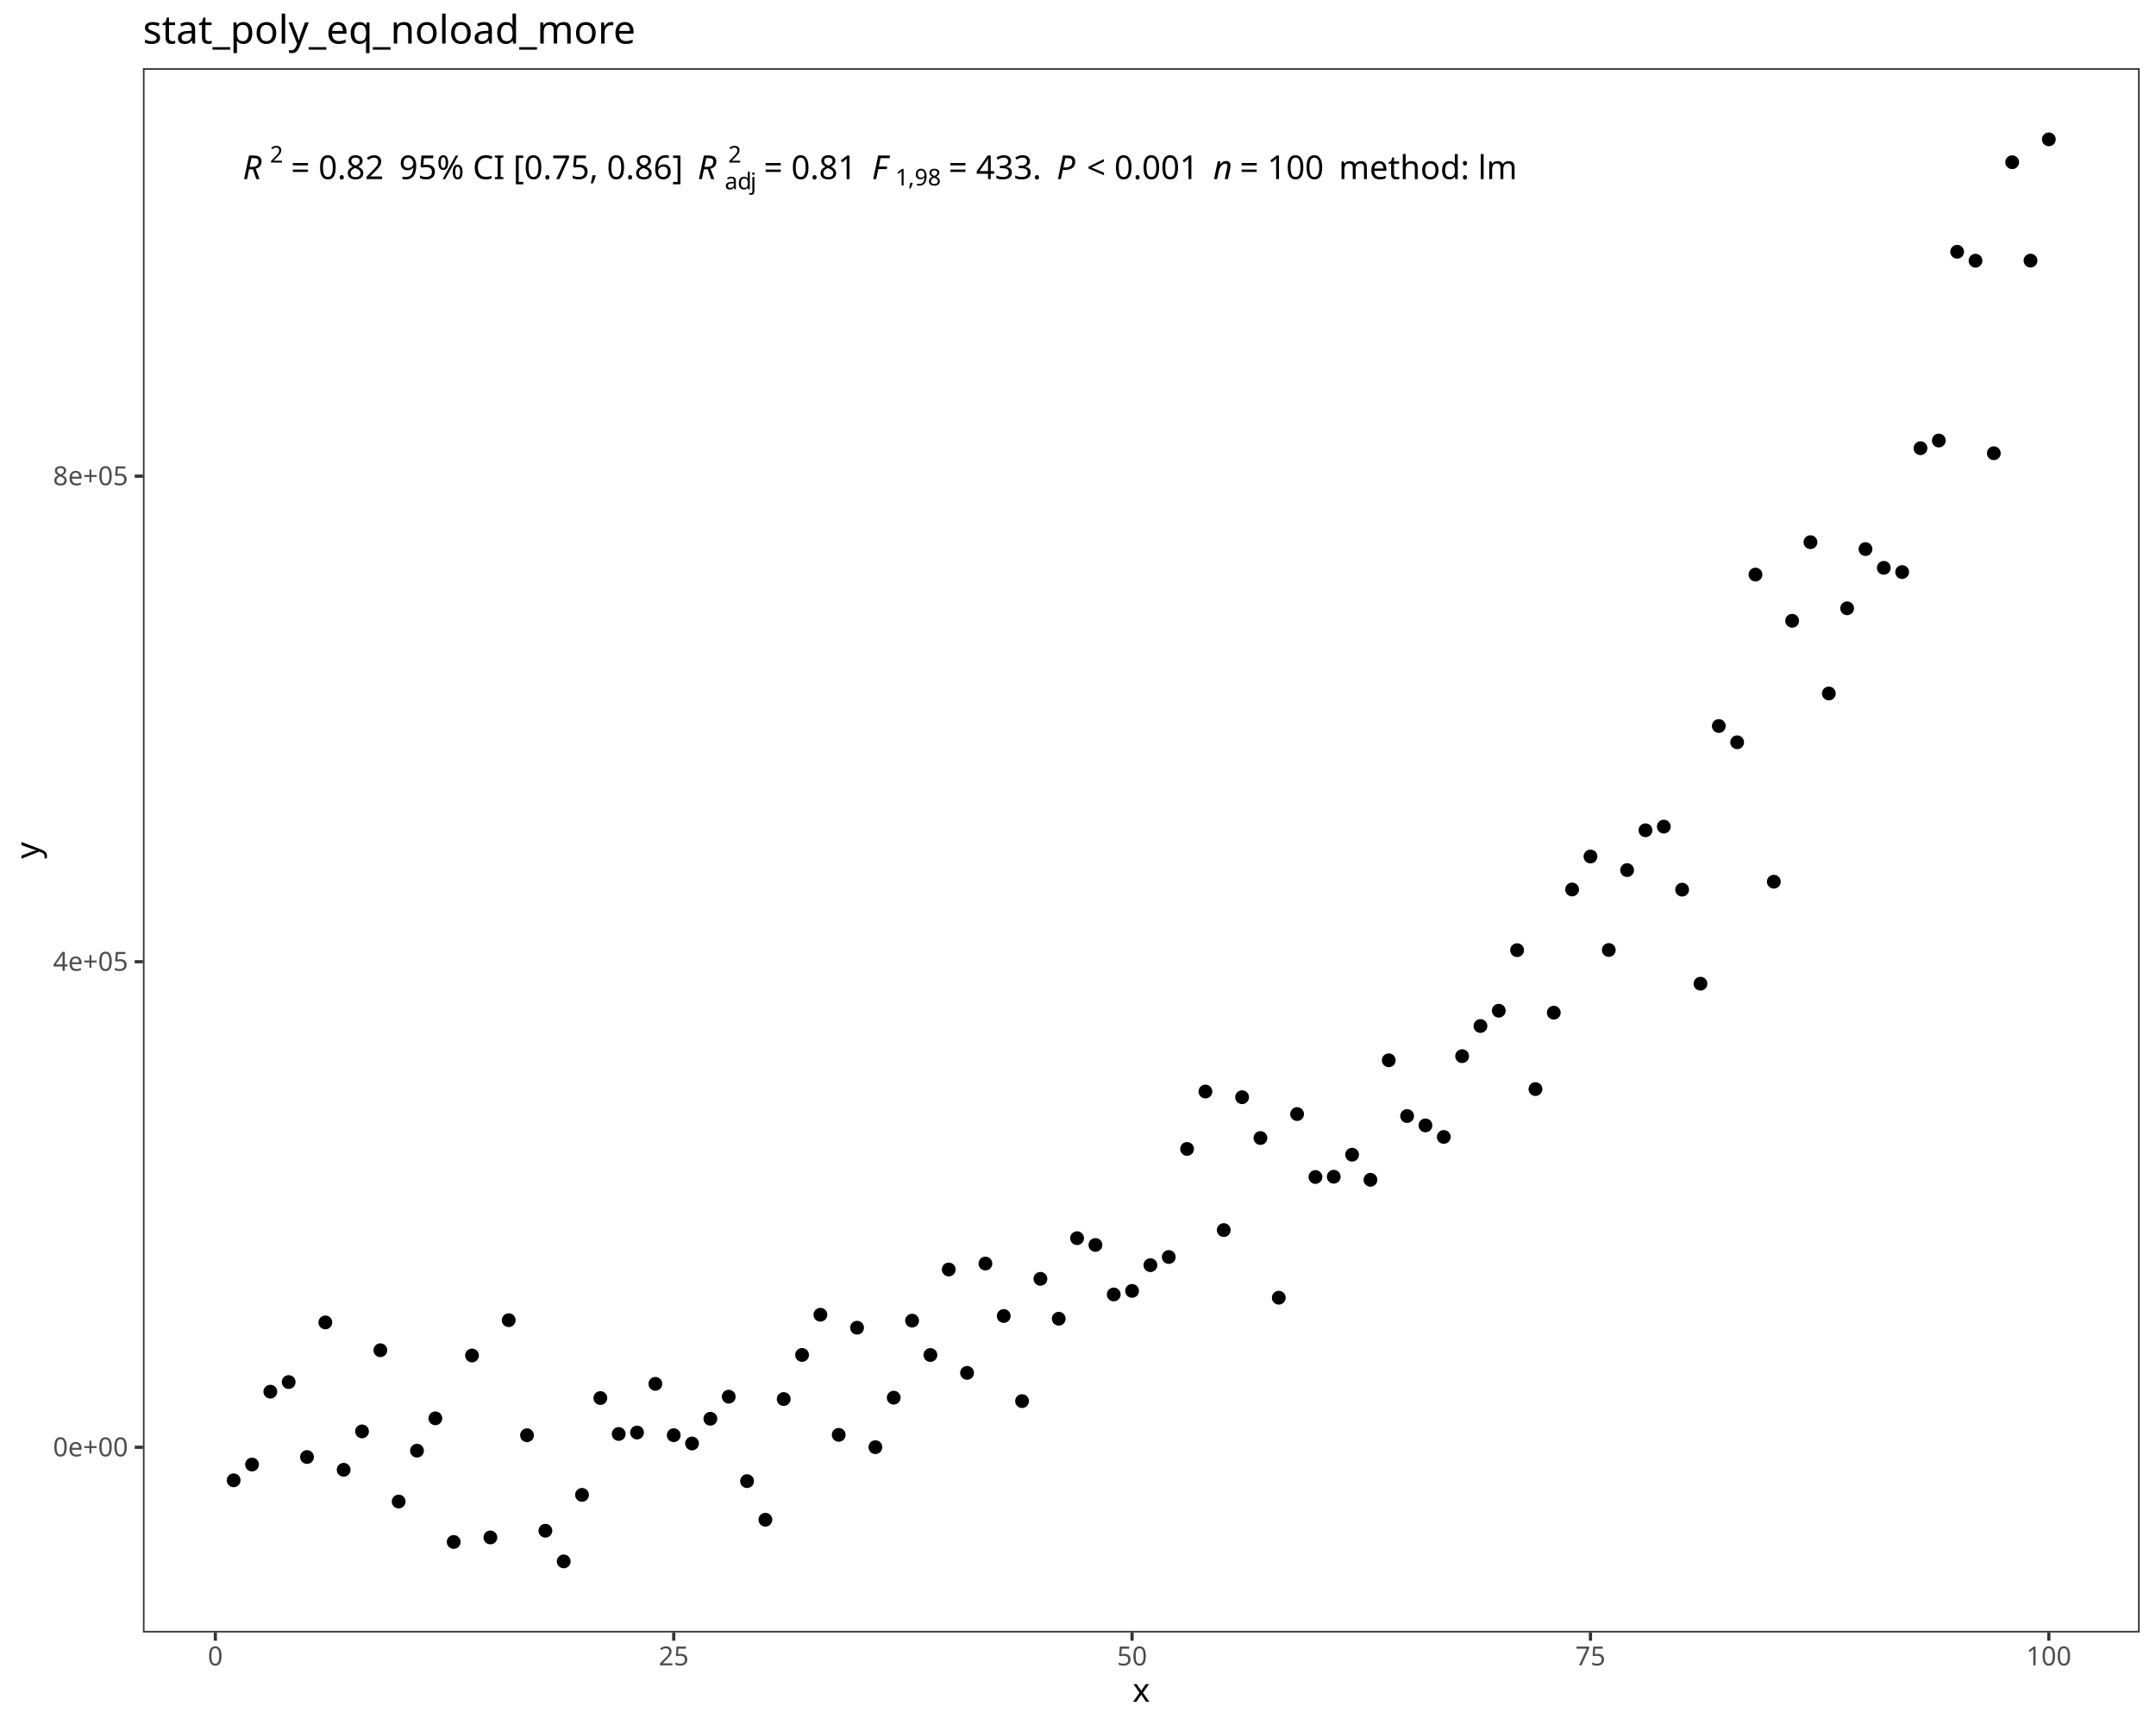
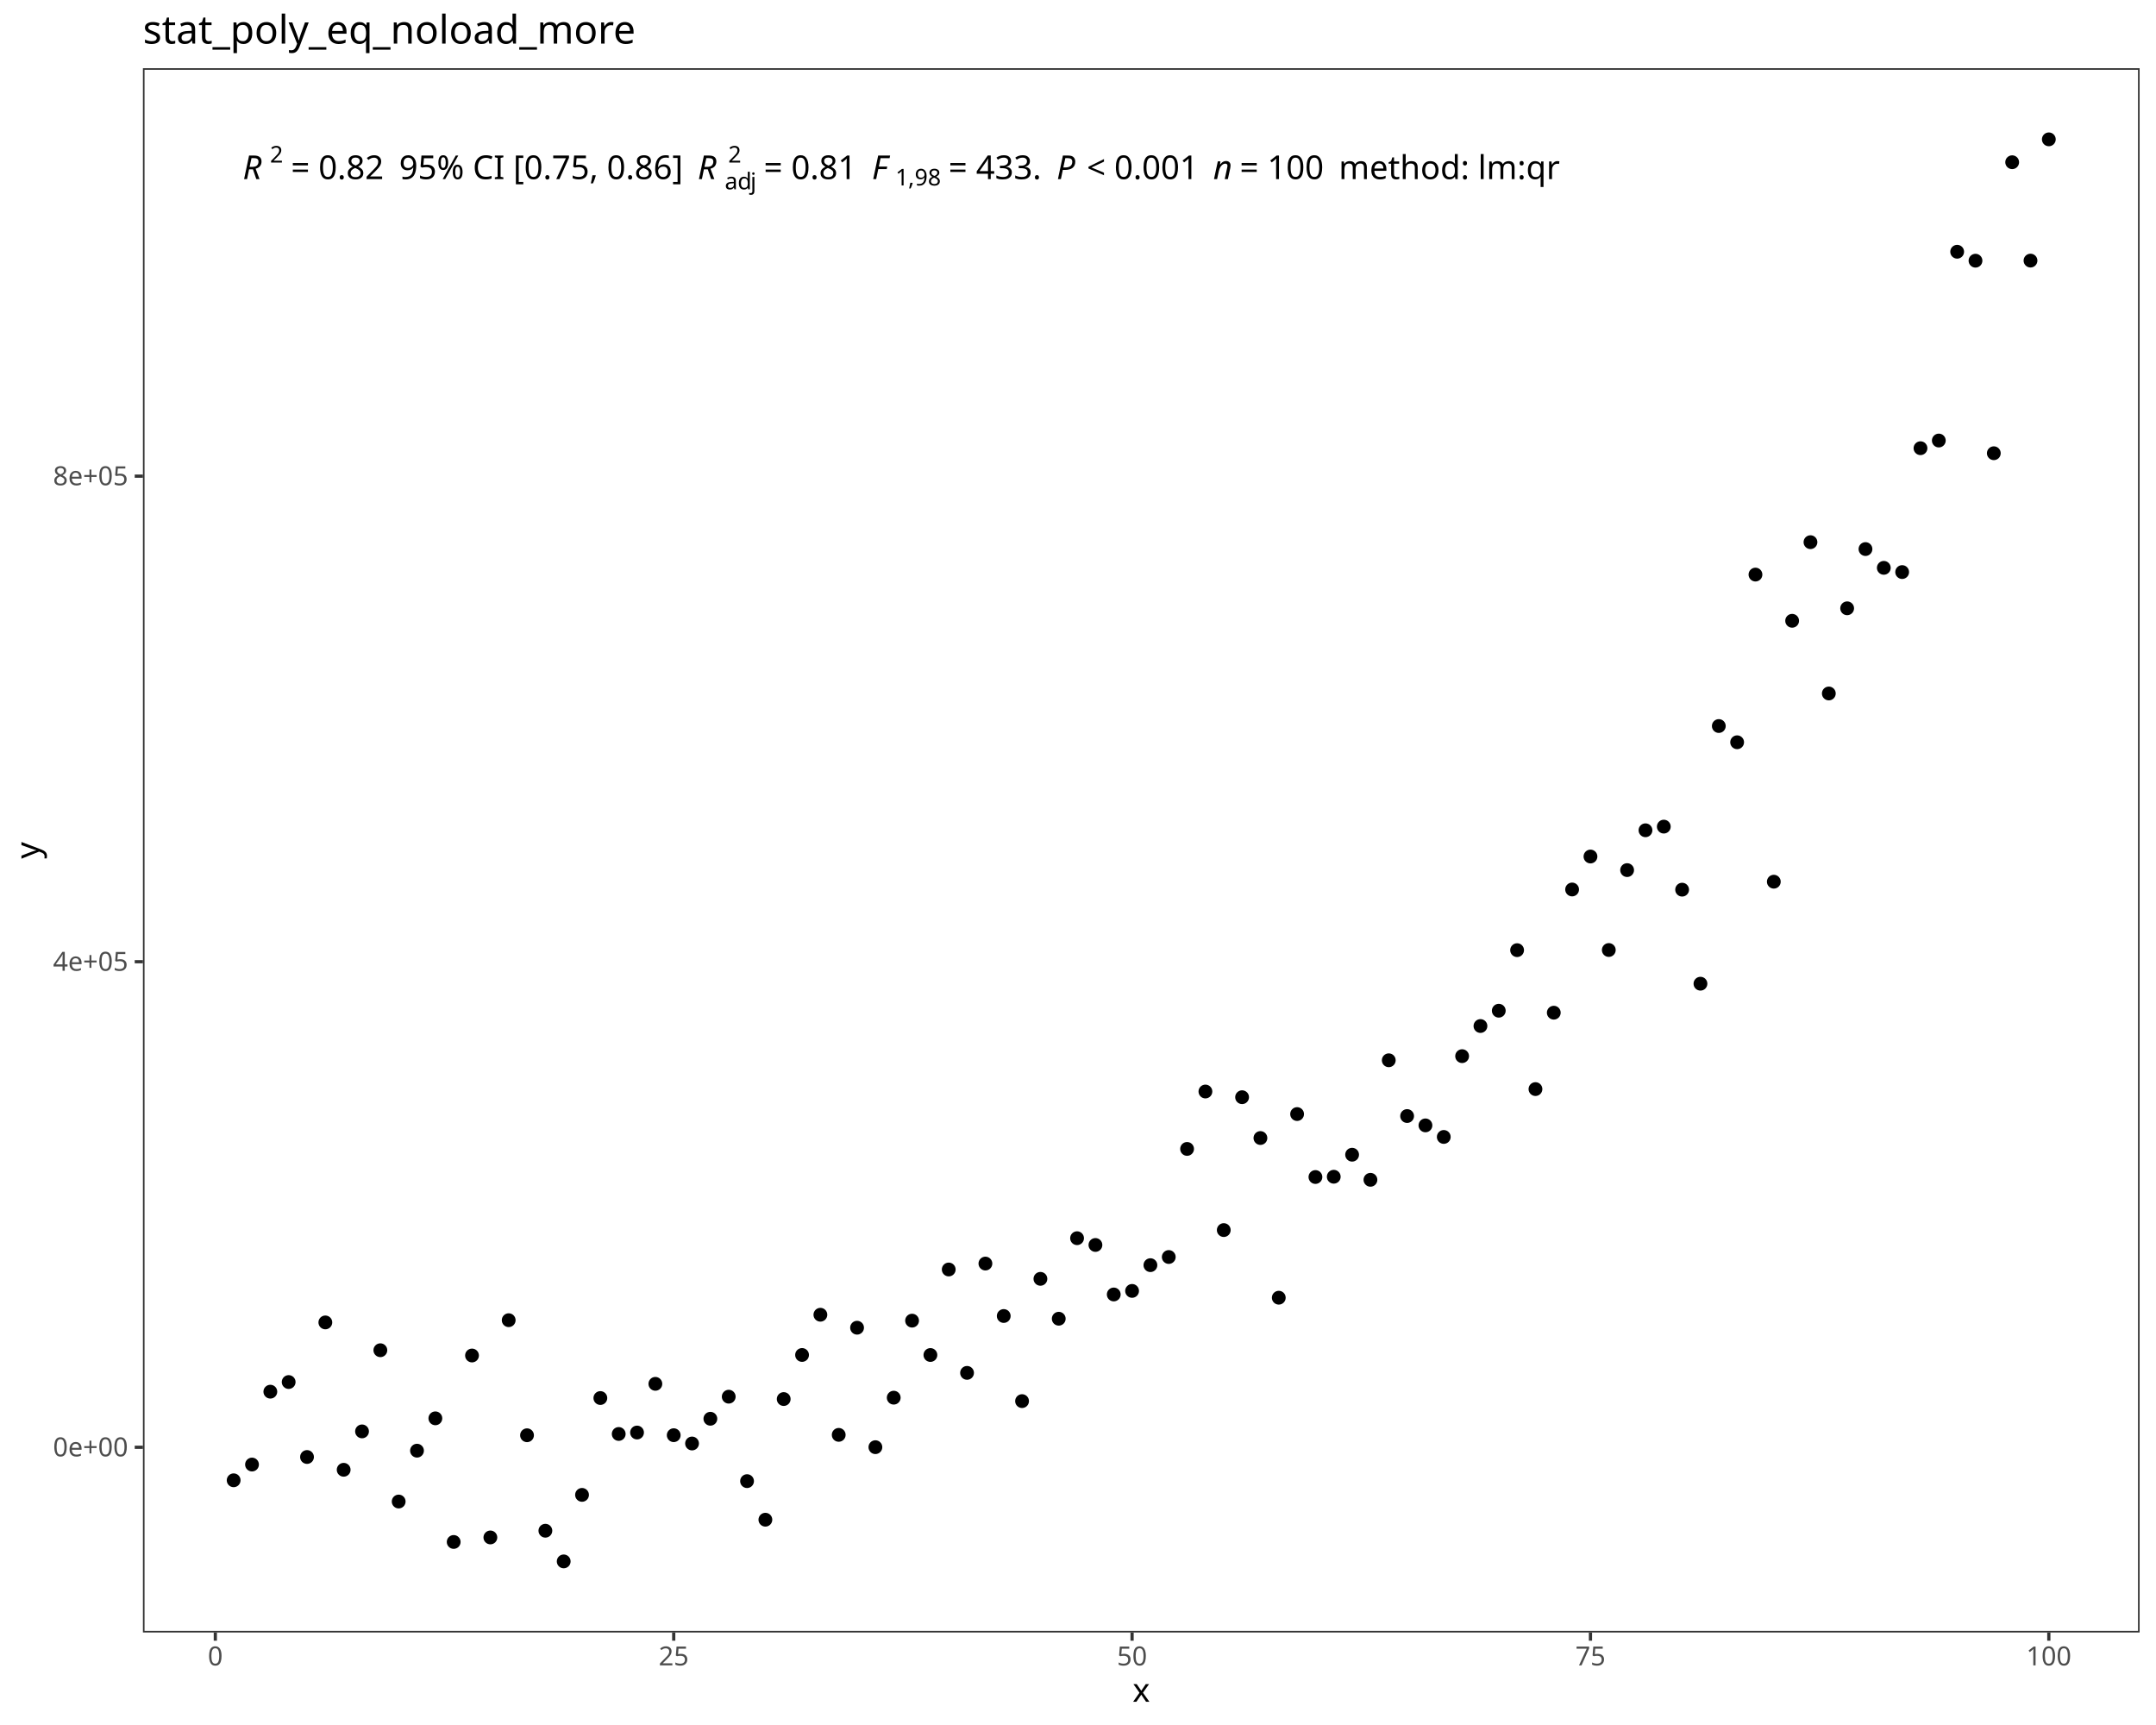
<svg xmlns="http://www.w3.org/2000/svg" class="svglite" data-engine-version="2.0" width="720.00pt" height="576.00pt" viewBox="0 0 720.00 576.00">
  <defs>
    <style type="text/css">
    .svglite line, .svglite polyline, .svglite polygon, .svglite path, .svglite rect, .svglite circle {
      fill: none;
      stroke: #000000;
      stroke-linecap: round;
      stroke-linejoin: round;
      stroke-miterlimit: 10.00;
    }
  </style>
  </defs>
  <rect width="100%" height="100%" style="stroke: none; fill: #FFFFFF;" />
  <defs>
    <clipPath id="cpMC4wMHw3MjAuMDB8MC4wMHw1NzYuMDA=">
      <rect x="0.00" y="0.00" width="720.00" height="576.00" />
    </clipPath>
  </defs>
  <g clip-path="url(#cpMC4wMHw3MjAuMDB8MC4wMHw1NzYuMDA=)">
    <rect x="0.00" y="0.00" width="720.00" height="576.00" style="stroke-width: 1.07; stroke: #FFFFFF; fill: #FFFFFF;" />
  </g>
  <defs>
    <clipPath id="cpNDcuNzN8NzE0LjUyfDIyLjc4fDU0NS4xMQ==">
      <rect x="47.73" y="22.78" width="666.80" height="522.33" />
    </clipPath>
  </defs>
  <g clip-path="url(#cpNDcuNzN8NzE0LjUyfDIyLjc4fDU0NS4xMQ==)">
    <rect x="47.73" y="22.78" width="666.80" height="522.33" style="stroke-width: 1.07; stroke: none; fill: #FFFFFF;" />
    <circle cx="78.03" cy="494.29" r="1.95" style="stroke-width: 0.71; fill: #000000;" />
    <circle cx="84.16" cy="489.03" r="1.95" style="stroke-width: 0.71; fill: #000000;" />
    <circle cx="90.28" cy="464.70" r="1.95" style="stroke-width: 0.71; fill: #000000;" />
    <circle cx="96.40" cy="461.48" r="1.95" style="stroke-width: 0.71; fill: #000000;" />
    <circle cx="102.53" cy="486.51" r="1.95" style="stroke-width: 0.71; fill: #000000;" />
    <circle cx="108.65" cy="441.57" r="1.95" style="stroke-width: 0.71; fill: #000000;" />
    <circle cx="114.77" cy="490.78" r="1.95" style="stroke-width: 0.71; fill: #000000;" />
    <circle cx="120.90" cy="477.96" r="1.95" style="stroke-width: 0.71; fill: #000000;" />
    <circle cx="127.02" cy="450.86" r="1.95" style="stroke-width: 0.71; fill: #000000;" />
    <circle cx="133.14" cy="501.38" r="1.95" style="stroke-width: 0.71; fill: #000000;" />
    <circle cx="139.26" cy="484.40" r="1.95" style="stroke-width: 0.71; fill: #000000;" />
    <circle cx="145.39" cy="473.60" r="1.95" style="stroke-width: 0.71; fill: #000000;" />
    <circle cx="151.51" cy="514.88" r="1.95" style="stroke-width: 0.71; fill: #000000;" />
    <circle cx="157.63" cy="452.62" r="1.95" style="stroke-width: 0.71; fill: #000000;" />
    <circle cx="163.76" cy="513.37" r="1.95" style="stroke-width: 0.71; fill: #000000;" />
    <circle cx="169.88" cy="440.83" r="1.95" style="stroke-width: 0.71; fill: #000000;" />
    <circle cx="176.00" cy="479.25" r="1.95" style="stroke-width: 0.71; fill: #000000;" />
    <circle cx="182.13" cy="511.13" r="1.95" style="stroke-width: 0.71; fill: #000000;" />
    <circle cx="188.25" cy="521.37" r="1.95" style="stroke-width: 0.71; fill: #000000;" />
    <circle cx="194.37" cy="499.16" r="1.95" style="stroke-width: 0.71; fill: #000000;" />
    <circle cx="200.49" cy="466.82" r="1.95" style="stroke-width: 0.71; fill: #000000;" />
    <circle cx="206.62" cy="478.82" r="1.95" style="stroke-width: 0.71; fill: #000000;" />
    <circle cx="212.74" cy="478.34" r="1.95" style="stroke-width: 0.71; fill: #000000;" />
    <circle cx="218.86" cy="462.08" r="1.95" style="stroke-width: 0.71; fill: #000000;" />
    <circle cx="224.99" cy="479.23" r="1.95" style="stroke-width: 0.71; fill: #000000;" />
    <circle cx="231.11" cy="482.00" r="1.95" style="stroke-width: 0.71; fill: #000000;" />
    <circle cx="237.23" cy="473.74" r="1.95" style="stroke-width: 0.71; fill: #000000;" />
    <circle cx="243.36" cy="466.37" r="1.95" style="stroke-width: 0.71; fill: #000000;" />
    <circle cx="249.48" cy="494.57" r="1.95" style="stroke-width: 0.71; fill: #000000;" />
    <circle cx="255.60" cy="507.45" r="1.95" style="stroke-width: 0.71; fill: #000000;" />
    <circle cx="261.72" cy="467.16" r="1.95" style="stroke-width: 0.71; fill: #000000;" />
    <circle cx="267.85" cy="452.44" r="1.95" style="stroke-width: 0.71; fill: #000000;" />
    <circle cx="273.97" cy="439.01" r="1.95" style="stroke-width: 0.71; fill: #000000;" />
    <circle cx="280.09" cy="479.12" r="1.95" style="stroke-width: 0.71; fill: #000000;" />
    <circle cx="286.22" cy="443.34" r="1.95" style="stroke-width: 0.71; fill: #000000;" />
    <circle cx="292.34" cy="483.23" r="1.95" style="stroke-width: 0.71; fill: #000000;" />
    <circle cx="298.46" cy="466.70" r="1.95" style="stroke-width: 0.71; fill: #000000;" />
    <circle cx="304.59" cy="440.98" r="1.95" style="stroke-width: 0.71; fill: #000000;" />
    <circle cx="310.71" cy="452.45" r="1.95" style="stroke-width: 0.71; fill: #000000;" />
    <circle cx="316.83" cy="423.90" r="1.95" style="stroke-width: 0.71; fill: #000000;" />
    <circle cx="322.95" cy="458.42" r="1.95" style="stroke-width: 0.71; fill: #000000;" />
    <circle cx="329.08" cy="421.92" r="1.95" style="stroke-width: 0.71; fill: #000000;" />
    <circle cx="335.20" cy="439.43" r="1.95" style="stroke-width: 0.71; fill: #000000;" />
    <circle cx="341.32" cy="467.85" r="1.95" style="stroke-width: 0.71; fill: #000000;" />
    <circle cx="347.45" cy="427.02" r="1.95" style="stroke-width: 0.71; fill: #000000;" />
    <circle cx="353.57" cy="440.34" r="1.95" style="stroke-width: 0.71; fill: #000000;" />
    <circle cx="359.69" cy="413.45" r="1.95" style="stroke-width: 0.71; fill: #000000;" />
    <circle cx="365.82" cy="415.71" r="1.95" style="stroke-width: 0.71; fill: #000000;" />
    <circle cx="371.94" cy="432.24" r="1.95" style="stroke-width: 0.71; fill: #000000;" />
    <circle cx="378.06" cy="431.05" r="1.95" style="stroke-width: 0.71; fill: #000000;" />
    <circle cx="384.18" cy="422.45" r="1.95" style="stroke-width: 0.71; fill: #000000;" />
    <circle cx="390.31" cy="419.73" r="1.95" style="stroke-width: 0.71; fill: #000000;" />
    <circle cx="396.43" cy="383.64" r="1.95" style="stroke-width: 0.71; fill: #000000;" />
    <circle cx="402.55" cy="364.47" r="1.95" style="stroke-width: 0.71; fill: #000000;" />
    <circle cx="408.68" cy="410.74" r="1.95" style="stroke-width: 0.71; fill: #000000;" />
    <circle cx="414.80" cy="366.37" r="1.95" style="stroke-width: 0.71; fill: #000000;" />
    <circle cx="420.92" cy="380.00" r="1.95" style="stroke-width: 0.71; fill: #000000;" />
    <circle cx="427.05" cy="433.32" r="1.95" style="stroke-width: 0.71; fill: #000000;" />
    <circle cx="433.17" cy="372.00" r="1.95" style="stroke-width: 0.71; fill: #000000;" />
    <circle cx="439.29" cy="393.02" r="1.95" style="stroke-width: 0.71; fill: #000000;" />
    <circle cx="445.41" cy="392.93" r="1.95" style="stroke-width: 0.71; fill: #000000;" />
    <circle cx="451.54" cy="385.57" r="1.95" style="stroke-width: 0.71; fill: #000000;" />
    <circle cx="457.66" cy="393.95" r="1.95" style="stroke-width: 0.71; fill: #000000;" />
    <circle cx="463.78" cy="354.04" r="1.95" style="stroke-width: 0.71; fill: #000000;" />
    <circle cx="469.91" cy="372.66" r="1.95" style="stroke-width: 0.71; fill: #000000;" />
    <circle cx="476.03" cy="375.78" r="1.95" style="stroke-width: 0.71; fill: #000000;" />
    <circle cx="482.15" cy="379.64" r="1.95" style="stroke-width: 0.71; fill: #000000;" />
    <circle cx="488.28" cy="352.66" r="1.95" style="stroke-width: 0.71; fill: #000000;" />
    <circle cx="494.40" cy="342.60" r="1.95" style="stroke-width: 0.71; fill: #000000;" />
    <circle cx="500.52" cy="337.49" r="1.95" style="stroke-width: 0.71; fill: #000000;" />
    <circle cx="506.64" cy="317.27" r="1.95" style="stroke-width: 0.71; fill: #000000;" />
    <circle cx="512.77" cy="363.66" r="1.95" style="stroke-width: 0.71; fill: #000000;" />
    <circle cx="518.89" cy="338.15" r="1.95" style="stroke-width: 0.71; fill: #000000;" />
    <circle cx="525.01" cy="297.01" r="1.95" style="stroke-width: 0.71; fill: #000000;" />
    <circle cx="531.14" cy="286.00" r="1.95" style="stroke-width: 0.71; fill: #000000;" />
    <circle cx="537.26" cy="317.22" r="1.95" style="stroke-width: 0.71; fill: #000000;" />
    <circle cx="543.38" cy="290.54" r="1.95" style="stroke-width: 0.71; fill: #000000;" />
    <circle cx="549.51" cy="277.24" r="1.95" style="stroke-width: 0.71; fill: #000000;" />
    <circle cx="555.63" cy="276.02" r="1.95" style="stroke-width: 0.71; fill: #000000;" />
    <circle cx="561.75" cy="297.07" r="1.95" style="stroke-width: 0.71; fill: #000000;" />
    <circle cx="567.87" cy="328.47" r="1.95" style="stroke-width: 0.71; fill: #000000;" />
    <circle cx="574.00" cy="242.43" r="1.95" style="stroke-width: 0.71; fill: #000000;" />
    <circle cx="580.12" cy="247.85" r="1.95" style="stroke-width: 0.71; fill: #000000;" />
    <circle cx="586.24" cy="191.86" r="1.95" style="stroke-width: 0.71; fill: #000000;" />
    <circle cx="592.37" cy="294.41" r="1.95" style="stroke-width: 0.71; fill: #000000;" />
    <circle cx="598.49" cy="207.29" r="1.95" style="stroke-width: 0.71; fill: #000000;" />
    <circle cx="604.61" cy="181.04" r="1.95" style="stroke-width: 0.71; fill: #000000;" />
    <circle cx="610.74" cy="231.56" r="1.95" style="stroke-width: 0.71; fill: #000000;" />
    <circle cx="616.86" cy="203.12" r="1.95" style="stroke-width: 0.71; fill: #000000;" />
    <circle cx="622.98" cy="183.34" r="1.95" style="stroke-width: 0.71; fill: #000000;" />
    <circle cx="629.10" cy="189.61" r="1.95" style="stroke-width: 0.71; fill: #000000;" />
    <circle cx="635.23" cy="191.02" r="1.95" style="stroke-width: 0.71; fill: #000000;" />
    <circle cx="641.35" cy="149.66" r="1.95" style="stroke-width: 0.71; fill: #000000;" />
    <circle cx="647.47" cy="147.10" r="1.95" style="stroke-width: 0.71; fill: #000000;" />
    <circle cx="653.60" cy="84.06" r="1.95" style="stroke-width: 0.71; fill: #000000;" />
    <circle cx="659.72" cy="87.05" r="1.95" style="stroke-width: 0.71; fill: #000000;" />
    <circle cx="665.84" cy="151.34" r="1.95" style="stroke-width: 0.71; fill: #000000;" />
    <circle cx="671.97" cy="54.17" r="1.95" style="stroke-width: 0.71; fill: #000000;" />
    <circle cx="678.09" cy="87.02" r="1.95" style="stroke-width: 0.71; fill: #000000;" />
    <circle cx="684.21" cy="46.53" r="1.95" style="stroke-width: 0.71; fill: #000000;" />
    <text x="81.07" y="59.80" style="font-size: 11.00px; font-style: italic; font-family: sans;" textLength="7.95px" lengthAdjust="spacingAndGlyphs">R</text>
    <text x="90.15" y="54.28" style="font-size: 7.70px; font-family: sans;" textLength="4.28px" lengthAdjust="spacingAndGlyphs">2</text>
    <text x="94.43" y="59.80" style="font-size: 11.00px; font-family: sans;" textLength="2.75px" lengthAdjust="spacingAndGlyphs"> </text>
    <text x="97.18" y="59.80" style="font-size: 11.00px; font-family: sans;" textLength="6.43px" lengthAdjust="spacingAndGlyphs">=</text>
    <text x="103.61" y="59.80" style="font-size: 11.00px; font-family: sans;" textLength="2.75px" lengthAdjust="spacingAndGlyphs"> </text>
    <text x="106.36" y="59.80" style="font-size: 11.00px; font-family: sans;" textLength="21.41px" lengthAdjust="spacingAndGlyphs">0.82</text>
    <text x="127.77" y="59.80" style="font-size: 11.00px; font-family: sans;" textLength="2.75px" lengthAdjust="spacingAndGlyphs"> </text>
    <text x="130.53" y="59.80" style="font-size: 11.00px; font-family: sans;" textLength="2.75px" lengthAdjust="spacingAndGlyphs"> </text>
    <text x="133.28" y="59.80" style="font-size: 11.00px; font-family: sans;" textLength="94.18px" lengthAdjust="spacingAndGlyphs">95% CI [0.75, 0.86]</text>
    <text x="227.45" y="59.80" style="font-size: 11.00px; font-family: sans;" textLength="2.75px" lengthAdjust="spacingAndGlyphs"> </text>
    <text x="230.21" y="59.80" style="font-size: 11.00px; font-family: sans;" textLength="2.75px" lengthAdjust="spacingAndGlyphs"> </text>
    <text x="232.96" y="59.80" style="font-size: 11.00px; font-style: italic; font-family: sans;" textLength="7.95px" lengthAdjust="spacingAndGlyphs">R</text>
    <text x="242.04" y="63.21" style="font-size: 7.70px; font-family: sans;" textLength="4.28px" lengthAdjust="spacingAndGlyphs">a</text>
    <text x="246.32" y="63.21" style="font-size: 7.70px; font-family: sans;" textLength="4.28px" lengthAdjust="spacingAndGlyphs">d</text>
    <text x="250.60" y="63.21" style="font-size: 7.70px; font-family: sans;" textLength="1.71px" lengthAdjust="spacingAndGlyphs">j</text>
    <text x="243.17" y="54.28" style="font-size: 7.70px; font-family: sans;" textLength="4.28px" lengthAdjust="spacingAndGlyphs">2</text>
    <text x="252.31" y="59.80" style="font-size: 11.00px; font-family: sans;" textLength="2.75px" lengthAdjust="spacingAndGlyphs"> </text>
    <text x="255.07" y="59.80" style="font-size: 11.00px; font-family: sans;" textLength="6.43px" lengthAdjust="spacingAndGlyphs">=</text>
    <text x="261.49" y="59.80" style="font-size: 11.00px; font-family: sans;" textLength="2.75px" lengthAdjust="spacingAndGlyphs"> </text>
    <text x="264.25" y="59.80" style="font-size: 11.00px; font-family: sans;" textLength="21.41px" lengthAdjust="spacingAndGlyphs">0.81</text>
    <text x="285.66" y="59.80" style="font-size: 11.00px; font-family: sans;" textLength="2.75px" lengthAdjust="spacingAndGlyphs"> </text>
    <text x="288.41" y="59.80" style="font-size: 11.00px; font-family: sans;" textLength="2.75px" lengthAdjust="spacingAndGlyphs"> </text>
    <text x="291.16" y="59.80" style="font-size: 11.00px; font-style: italic; font-family: sans;" textLength="6.72px" lengthAdjust="spacingAndGlyphs">F</text>
    <text x="299.02" y="61.92" style="font-size: 7.70px; font-family: sans;" textLength="4.28px" lengthAdjust="spacingAndGlyphs">1</text>
    <text x="303.30" y="61.92" style="font-size: 7.70px; font-family: sans;" textLength="2.14px" lengthAdjust="spacingAndGlyphs">,</text>
    <text x="305.44" y="61.92" style="font-size: 7.70px; font-family: sans;" textLength="8.57px" lengthAdjust="spacingAndGlyphs">98</text>
    <text x="314.00" y="59.80" style="font-size: 11.00px; font-family: sans;" textLength="2.75px" lengthAdjust="spacingAndGlyphs"> </text>
    <text x="316.76" y="59.80" style="font-size: 11.00px; font-family: sans;" textLength="6.43px" lengthAdjust="spacingAndGlyphs">=</text>
    <text x="323.18" y="59.80" style="font-size: 11.00px; font-family: sans;" textLength="2.75px" lengthAdjust="spacingAndGlyphs"> </text>
    <text x="325.94" y="59.80" style="font-size: 11.00px; font-family: sans;" textLength="21.41px" lengthAdjust="spacingAndGlyphs">433.</text>
    <text x="347.35" y="59.80" style="font-size: 11.00px; font-family: sans;" textLength="2.75px" lengthAdjust="spacingAndGlyphs"> </text>
    <text x="350.10" y="59.80" style="font-size: 11.00px; font-family: sans;" textLength="2.75px" lengthAdjust="spacingAndGlyphs"> </text>
    <text x="352.85" y="59.80" style="font-size: 11.00px; font-style: italic; font-family: sans;" textLength="7.34px" lengthAdjust="spacingAndGlyphs">P</text>
    <text x="360.19" y="59.80" style="font-size: 11.00px; font-family: sans;" textLength="2.75px" lengthAdjust="spacingAndGlyphs"> </text>
    <text x="362.94" y="59.80" style="font-size: 11.00px; font-family: sans;" textLength="6.43px" lengthAdjust="spacingAndGlyphs">&lt;</text>
    <text x="369.37" y="59.80" style="font-size: 11.00px; font-family: sans;" textLength="2.75px" lengthAdjust="spacingAndGlyphs"> </text>
    <text x="372.12" y="59.80" style="font-size: 11.00px; font-family: sans;" textLength="27.53px" lengthAdjust="spacingAndGlyphs">0.001</text>
    <text x="399.65" y="59.80" style="font-size: 11.00px; font-family: sans;" textLength="2.75px" lengthAdjust="spacingAndGlyphs"> </text>
    <text x="402.40" y="59.80" style="font-size: 11.00px; font-family: sans;" textLength="2.75px" lengthAdjust="spacingAndGlyphs"> </text>
    <text x="405.16" y="59.80" style="font-size: 11.00px; font-style: italic; font-family: sans;" textLength="6.12px" lengthAdjust="spacingAndGlyphs">n</text>
    <text x="411.27" y="59.80" style="font-size: 11.00px; font-family: sans;" textLength="2.75px" lengthAdjust="spacingAndGlyphs"> </text>
    <text x="414.03" y="59.80" style="font-size: 11.00px; font-family: sans;" textLength="6.43px" lengthAdjust="spacingAndGlyphs">=</text>
    <text x="420.45" y="59.80" style="font-size: 11.00px; font-family: sans;" textLength="2.75px" lengthAdjust="spacingAndGlyphs"> </text>
    <text x="423.21" y="59.80" style="font-size: 11.00px; font-family: sans;" textLength="18.35px" lengthAdjust="spacingAndGlyphs">100</text>
    <text x="441.56" y="59.80" style="font-size: 11.00px; font-family: sans;" textLength="2.75px" lengthAdjust="spacingAndGlyphs"> </text>
    <text x="444.31" y="59.80" style="font-size: 11.00px; font-family: sans;" textLength="2.75px" lengthAdjust="spacingAndGlyphs"> </text>
-     <text x="447.07" y="59.80" style="font-size: 11.00px; font-family: sans;" textLength="54.42px" lengthAdjust="spacingAndGlyphs">method: lm</text>
+     <text x="447.07" y="59.80" style="font-size: 11.00px; font-family: sans;" textLength="67.25px" lengthAdjust="spacingAndGlyphs">method: lm:qr</text>
    <rect x="47.73" y="22.78" width="666.80" height="522.33" style="stroke-width: 1.07; stroke: #333333;" />
  </g>
  <g clip-path="url(#cpMC4wMHw3MjAuMDB8MC4wMHw1NzYuMDA=)">
    <text x="42.79" y="486.29" text-anchor="end" style="font-size: 8.80px; fill: #4D4D4D; font-family: sans;" textLength="24.72px" lengthAdjust="spacingAndGlyphs">0e+00</text>
    <text x="42.79" y="324.15" text-anchor="end" style="font-size: 8.80px; fill: #4D4D4D; font-family: sans;" textLength="24.72px" lengthAdjust="spacingAndGlyphs">4e+05</text>
    <text x="42.79" y="162.02" text-anchor="end" style="font-size: 8.80px; fill: #4D4D4D; font-family: sans;" textLength="24.72px" lengthAdjust="spacingAndGlyphs">8e+05</text>
    <polyline points="44.99,483.26 47.73,483.26 " style="stroke-width: 1.07; stroke: #333333; stroke-linecap: butt;" />
    <polyline points="44.99,321.13 47.73,321.13 " style="stroke-width: 1.07; stroke: #333333; stroke-linecap: butt;" />
    <polyline points="44.99,158.99 47.73,158.99 " style="stroke-width: 1.07; stroke: #333333; stroke-linecap: butt;" />
    <polyline points="71.91,547.85 71.91,545.11 " style="stroke-width: 1.07; stroke: #333333; stroke-linecap: butt;" />
    <polyline points="224.99,547.85 224.99,545.11 " style="stroke-width: 1.07; stroke: #333333; stroke-linecap: butt;" />
    <polyline points="378.06,547.85 378.06,545.11 " style="stroke-width: 1.07; stroke: #333333; stroke-linecap: butt;" />
    <polyline points="531.14,547.85 531.14,545.11 " style="stroke-width: 1.07; stroke: #333333; stroke-linecap: butt;" />
    <polyline points="684.21,547.85 684.21,545.11 " style="stroke-width: 1.07; stroke: #333333; stroke-linecap: butt;" />
    <text x="71.91" y="556.10" text-anchor="middle" style="font-size: 8.80px; fill: #4D4D4D; font-family: sans;" textLength="4.89px" lengthAdjust="spacingAndGlyphs">0</text>
    <text x="224.99" y="556.10" text-anchor="middle" style="font-size: 8.80px; fill: #4D4D4D; font-family: sans;" textLength="9.79px" lengthAdjust="spacingAndGlyphs">25</text>
    <text x="378.06" y="556.10" text-anchor="middle" style="font-size: 8.80px; fill: #4D4D4D; font-family: sans;" textLength="9.79px" lengthAdjust="spacingAndGlyphs">50</text>
    <text x="531.14" y="556.10" text-anchor="middle" style="font-size: 8.80px; fill: #4D4D4D; font-family: sans;" textLength="9.79px" lengthAdjust="spacingAndGlyphs">75</text>
    <text x="684.21" y="556.10" text-anchor="middle" style="font-size: 8.80px; fill: #4D4D4D; font-family: sans;" textLength="14.68px" lengthAdjust="spacingAndGlyphs">100</text>
    <text x="381.12" y="568.24" text-anchor="middle" style="font-size: 11.00px; font-family: sans;" textLength="5.50px" lengthAdjust="spacingAndGlyphs">x</text>
    <text transform="translate(13.05,283.95) rotate(-90)" text-anchor="middle" style="font-size: 11.00px; font-family: sans;" textLength="5.50px" lengthAdjust="spacingAndGlyphs">y</text>
    <text x="47.73" y="14.56" style="font-size: 13.20px; font-family: sans;" textLength="159.27px" lengthAdjust="spacingAndGlyphs">stat_poly_eq_noload_more</text>
  </g>
</svg>
